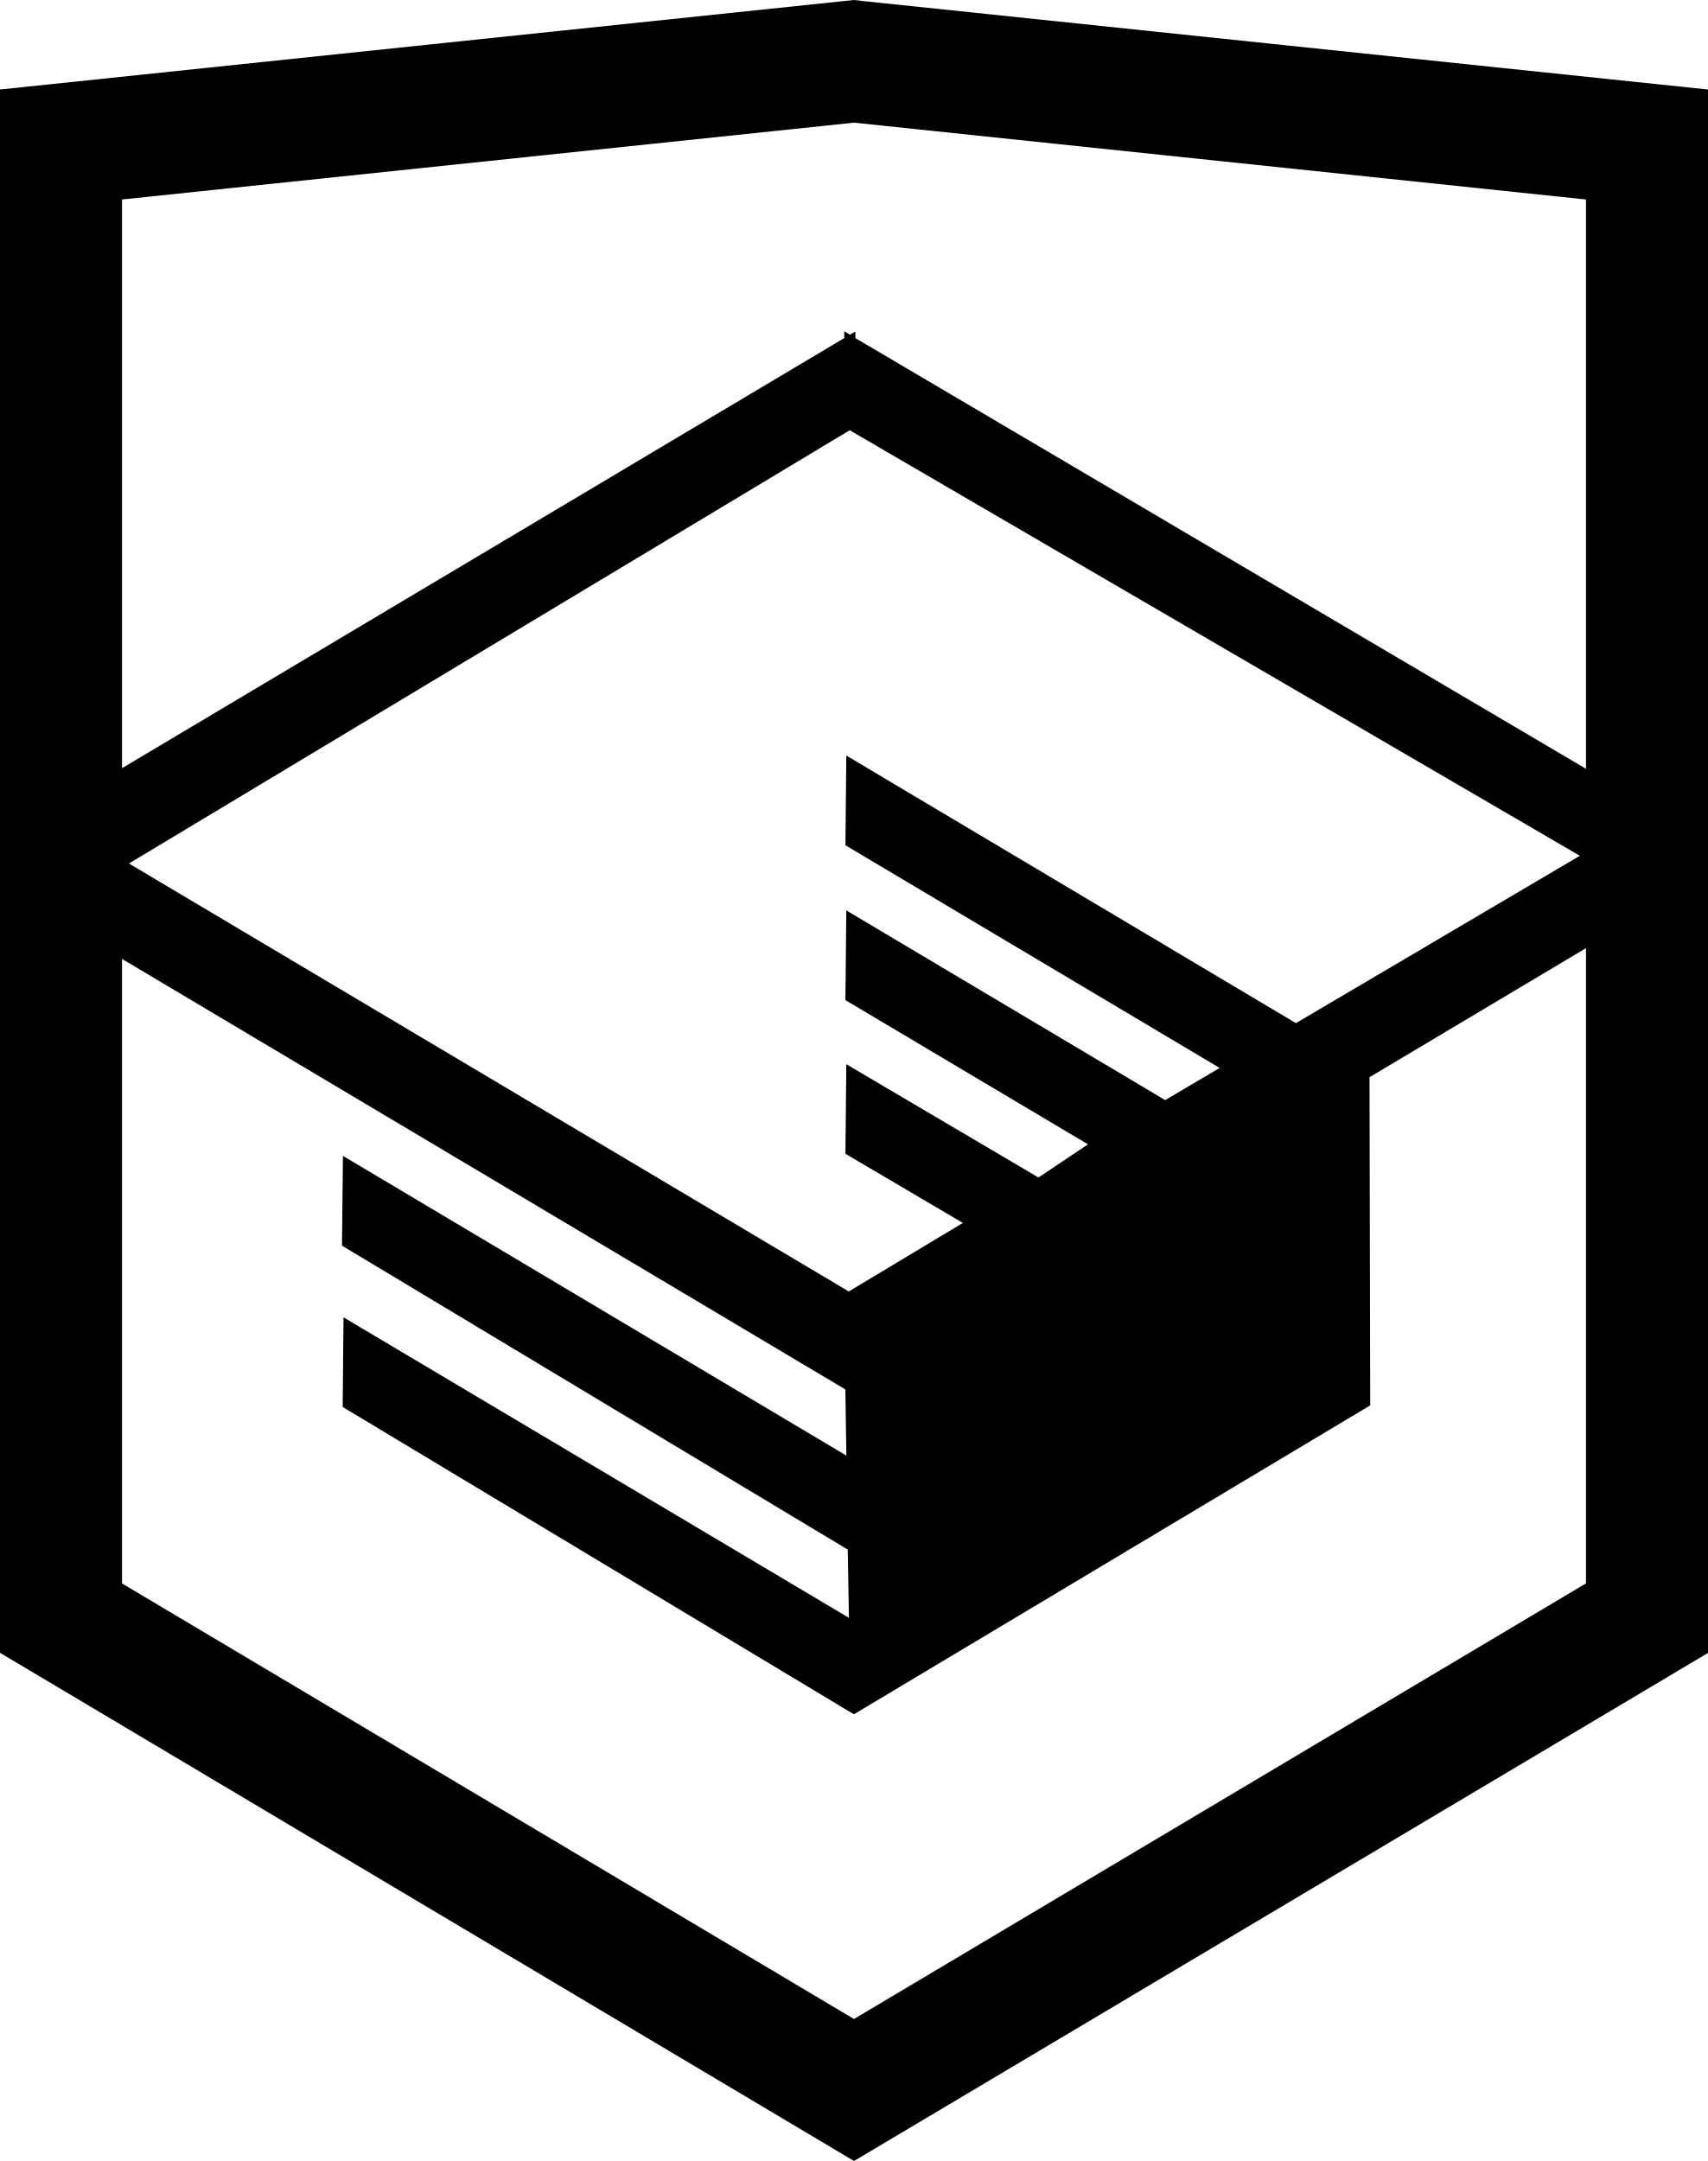
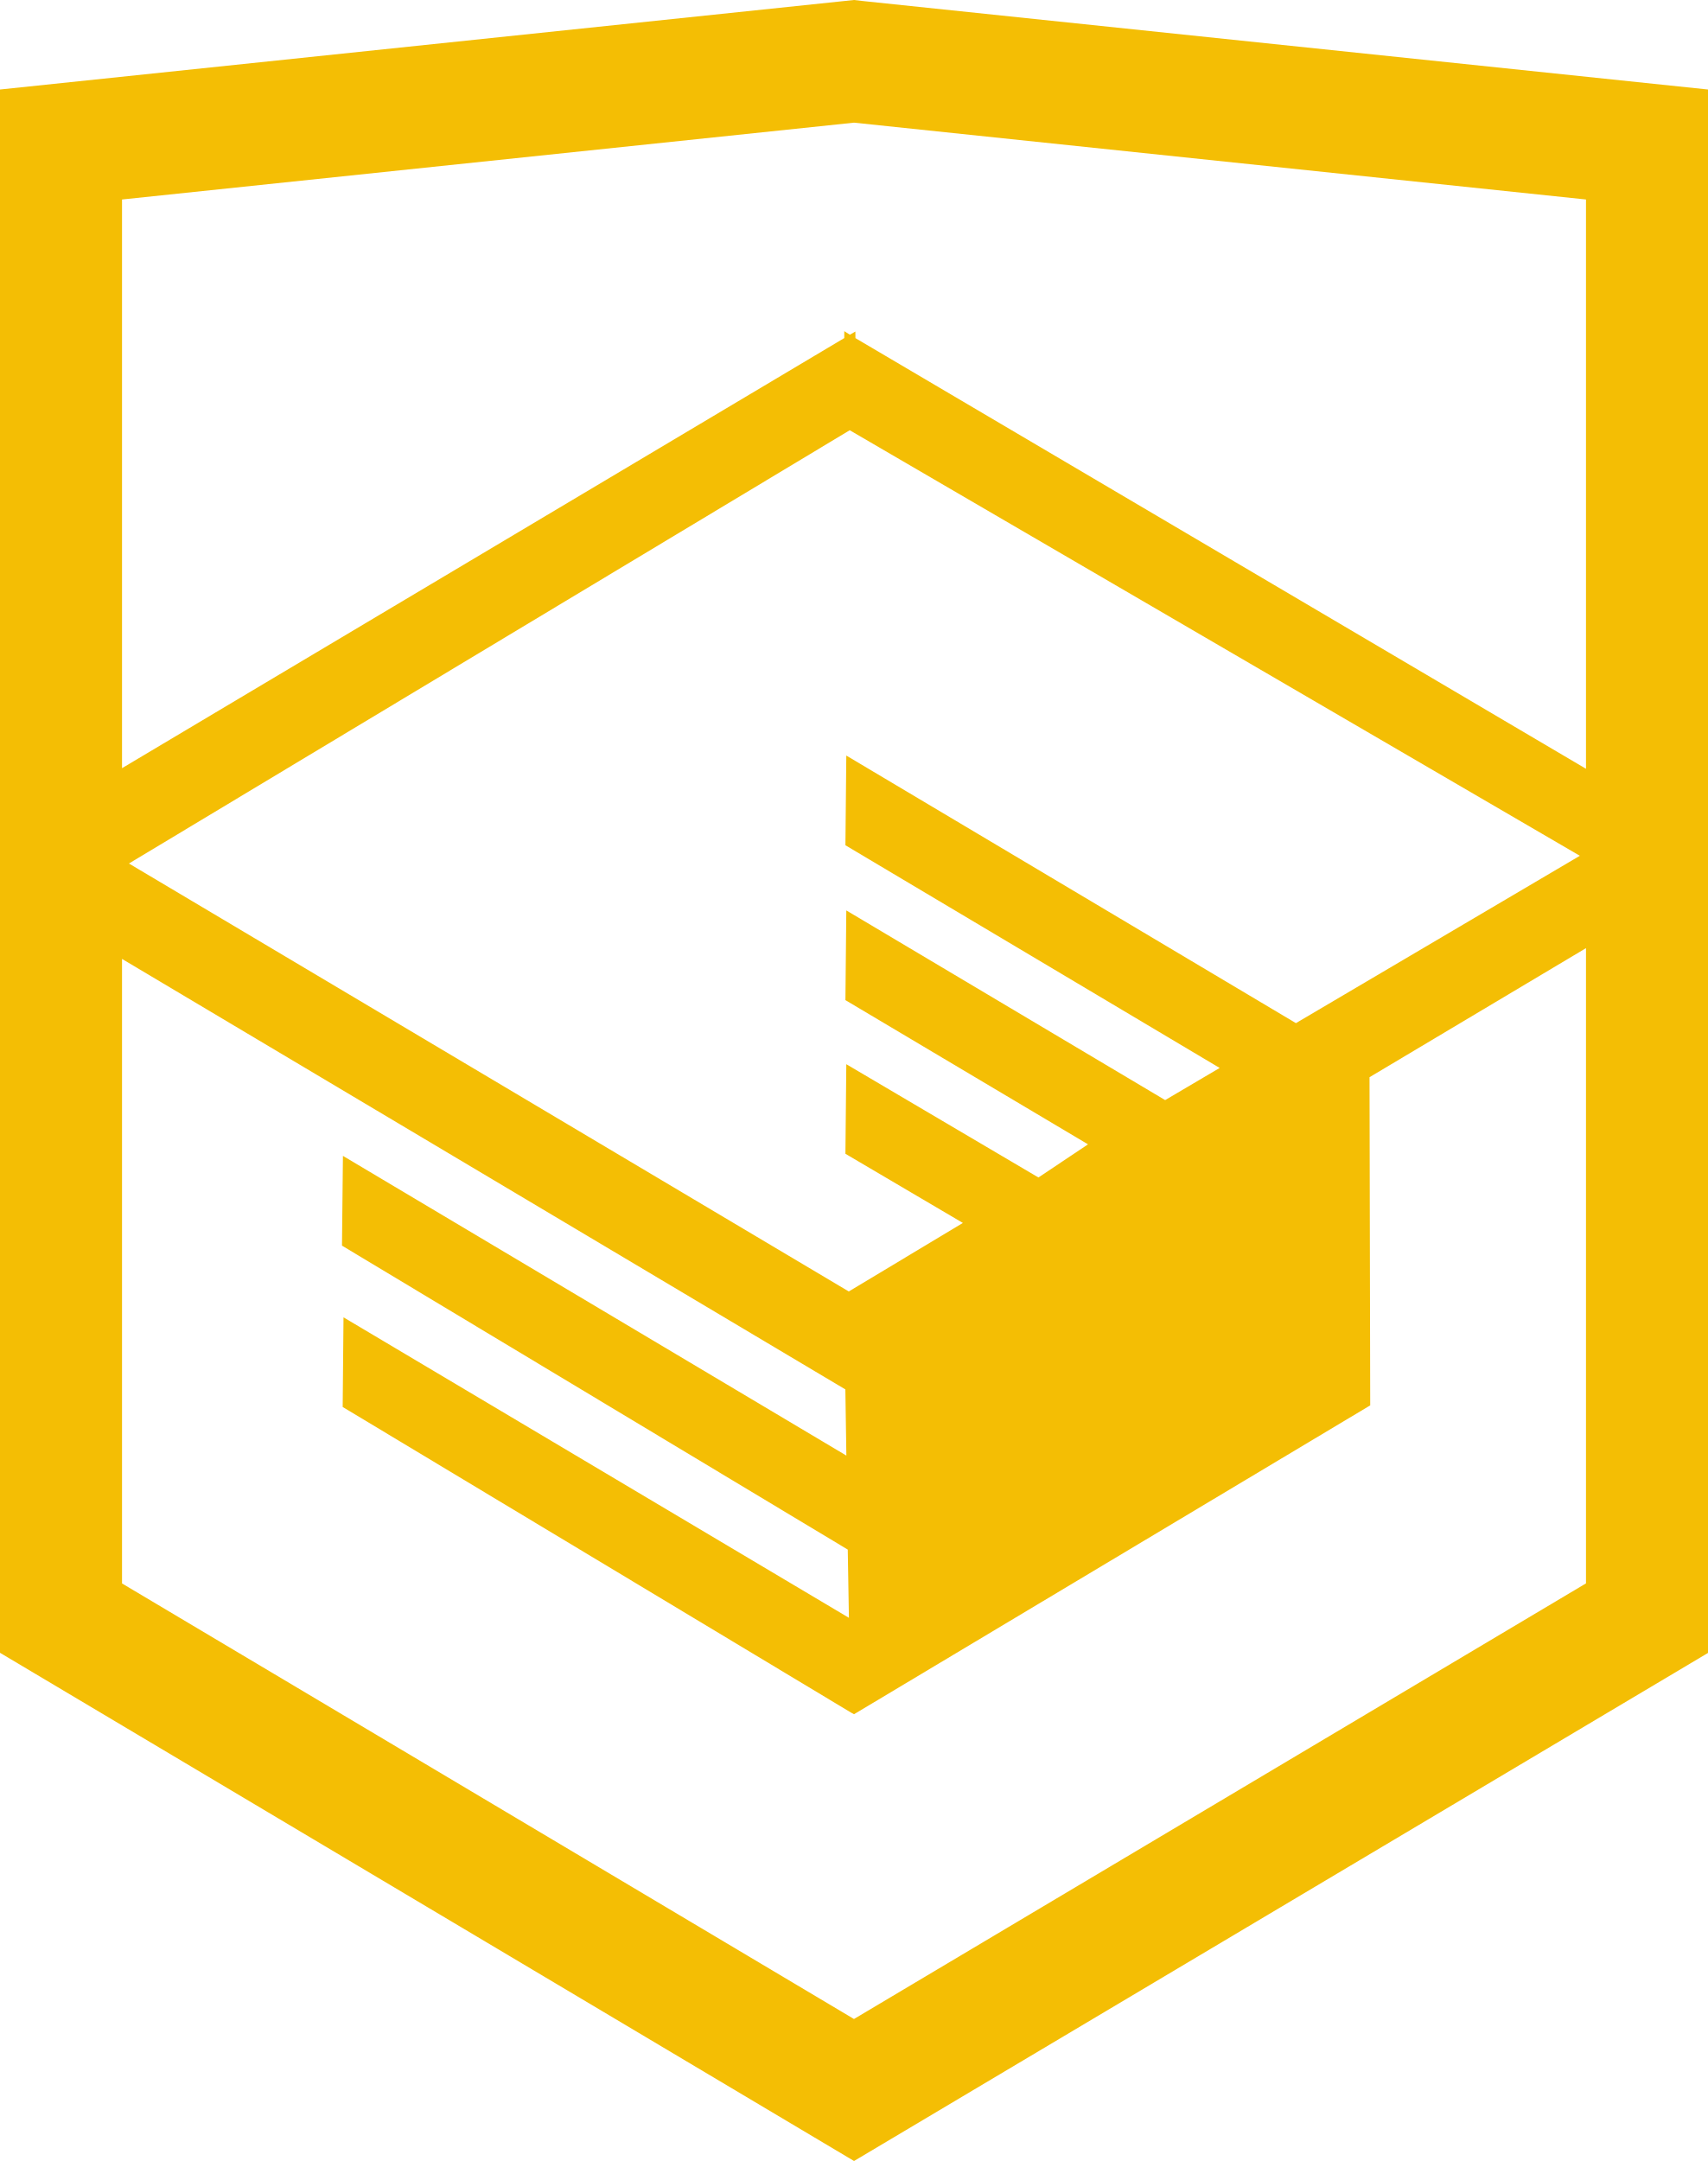
<svg xmlns="http://www.w3.org/2000/svg" version="1.1" id="Layer_1" x="0px" y="0px" width="26.943px" height="34.09px" viewBox="0 0 26.943 34.09" enable-background="new 0 0 26.943 34.09" xml:space="preserve">
-   <path d="M13.62,0.017L13.472,0L0,1.412v24.661l13.473,8.017l13.43-7.99l0.042-0.025V1.412L13.62,0.017z M25.019,12.127L13.495,5.334 L13.494,5.23l-0.087,0.05l-0.088-0.056v0.109L1.925,12.118V3.147l11.548-1.212l11.547,1.212V12.127z M13.405,6.787L24.923,13.5 l-4.479,2.64l-7.093-4.221l-0.014,1.415l5.904,3.513l-0.86,0.507l-5.03-2.992l-0.014,1.415l3.827,2.275l-0.782,0.523l-3.031-1.787 l-0.014,1.413l1.853,1.091l-1.8,1.081L2.034,13.622L13.405,6.787z M1.925,15.127l11.411,6.791l0.016,1.044L5.41,18.234L5.395,19.65 l7.979,4.795l0.018,1.076l-7.973-4.74l-0.013,1.414l8.021,4.822l0.046,0.025l8.143-4.872l-0.011-5.177l3.415-2.036v10.021 L13.472,31.85L1.925,24.979V15.127z" />
+   <path fill="#f4be04" d="M13.62,0.017L13.472,0L0,1.412v24.661l13.473,8.017l13.43-7.99l0.042-0.025V1.412L13.62,0.017z M25.019,12.127L13.495,5.334 L13.494,5.23l-0.087,0.05l-0.088-0.056v0.109L1.925,12.118V3.147l11.548-1.212l11.547,1.212V12.127z M13.405,6.787L24.923,13.5 l-4.479,2.64l-7.093-4.221l-0.014,1.415l5.904,3.513l-0.86,0.507l-5.03-2.992l-0.014,1.415l3.827,2.275l-0.782,0.523l-3.031-1.787 l-0.014,1.413l1.853,1.091l-1.8,1.081L2.034,13.622L13.405,6.787z M1.925,15.127l11.411,6.791l0.016,1.044L5.41,18.234L5.395,19.65 l7.979,4.795l0.018,1.076l-7.973-4.74l-0.013,1.414l8.021,4.822l0.046,0.025l8.143-4.872l-0.011-5.177l3.415-2.036v10.021 L13.472,31.85L1.925,24.979V15.127z" />
</svg>
